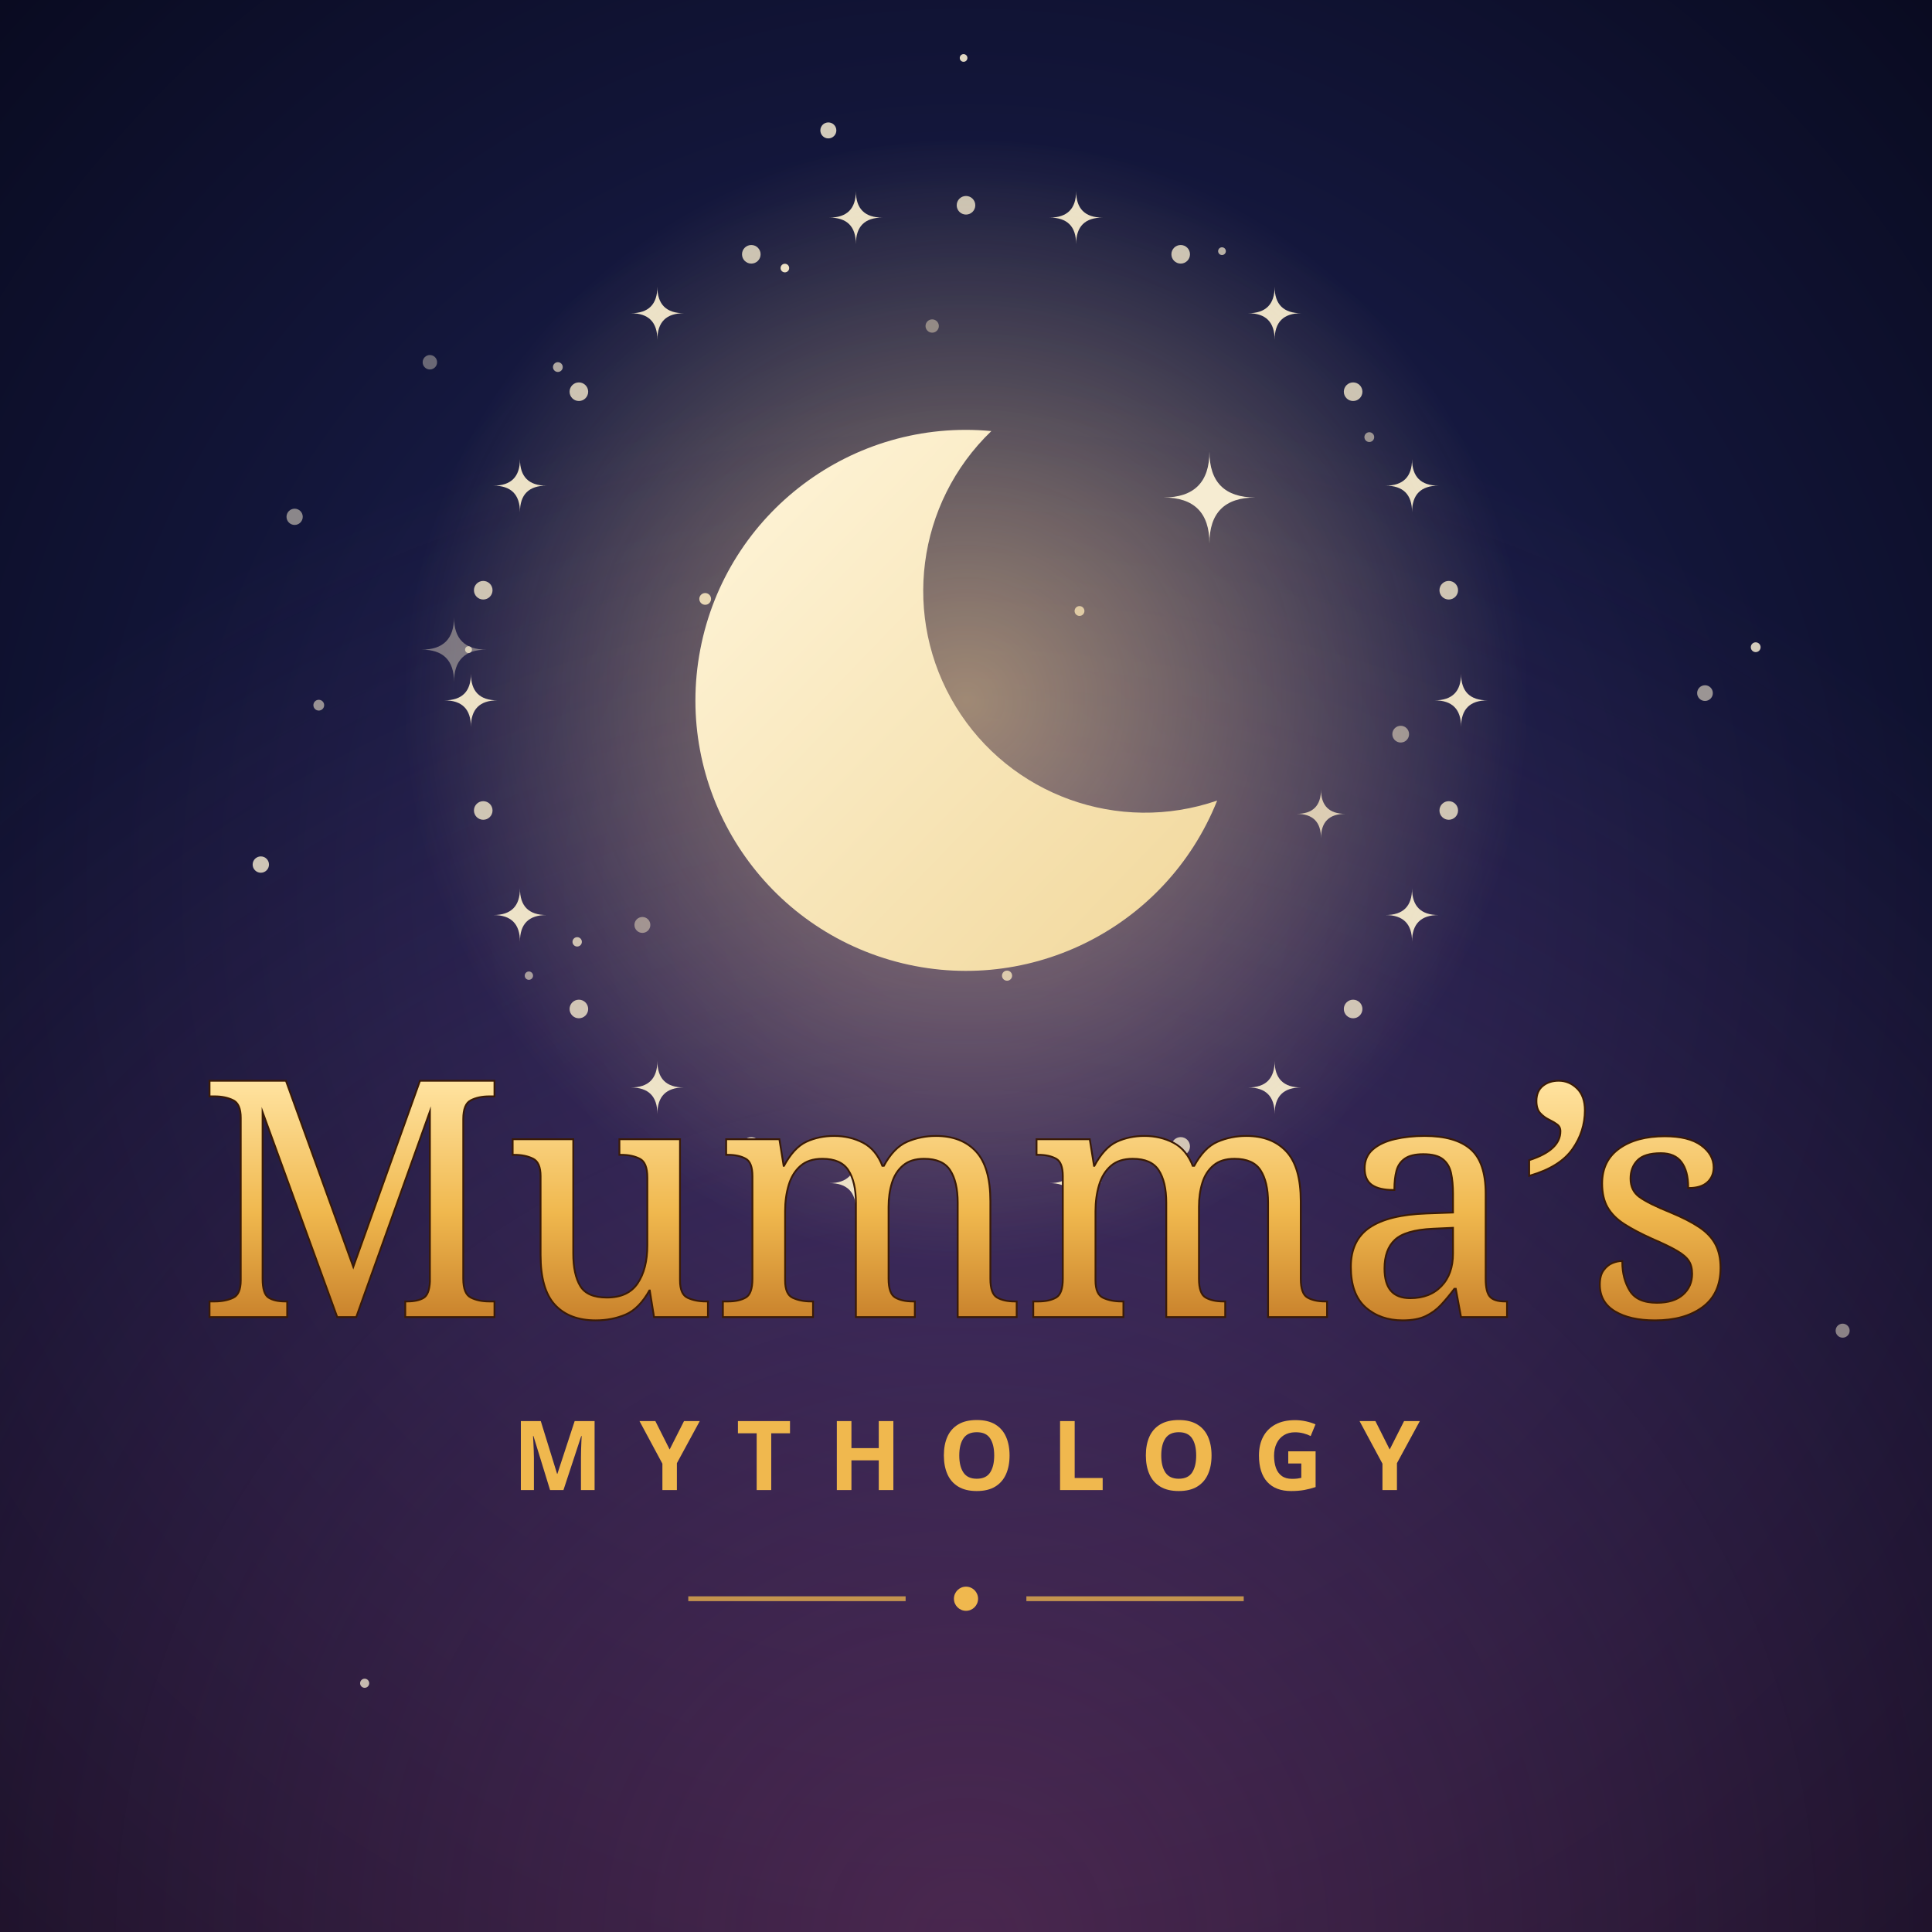
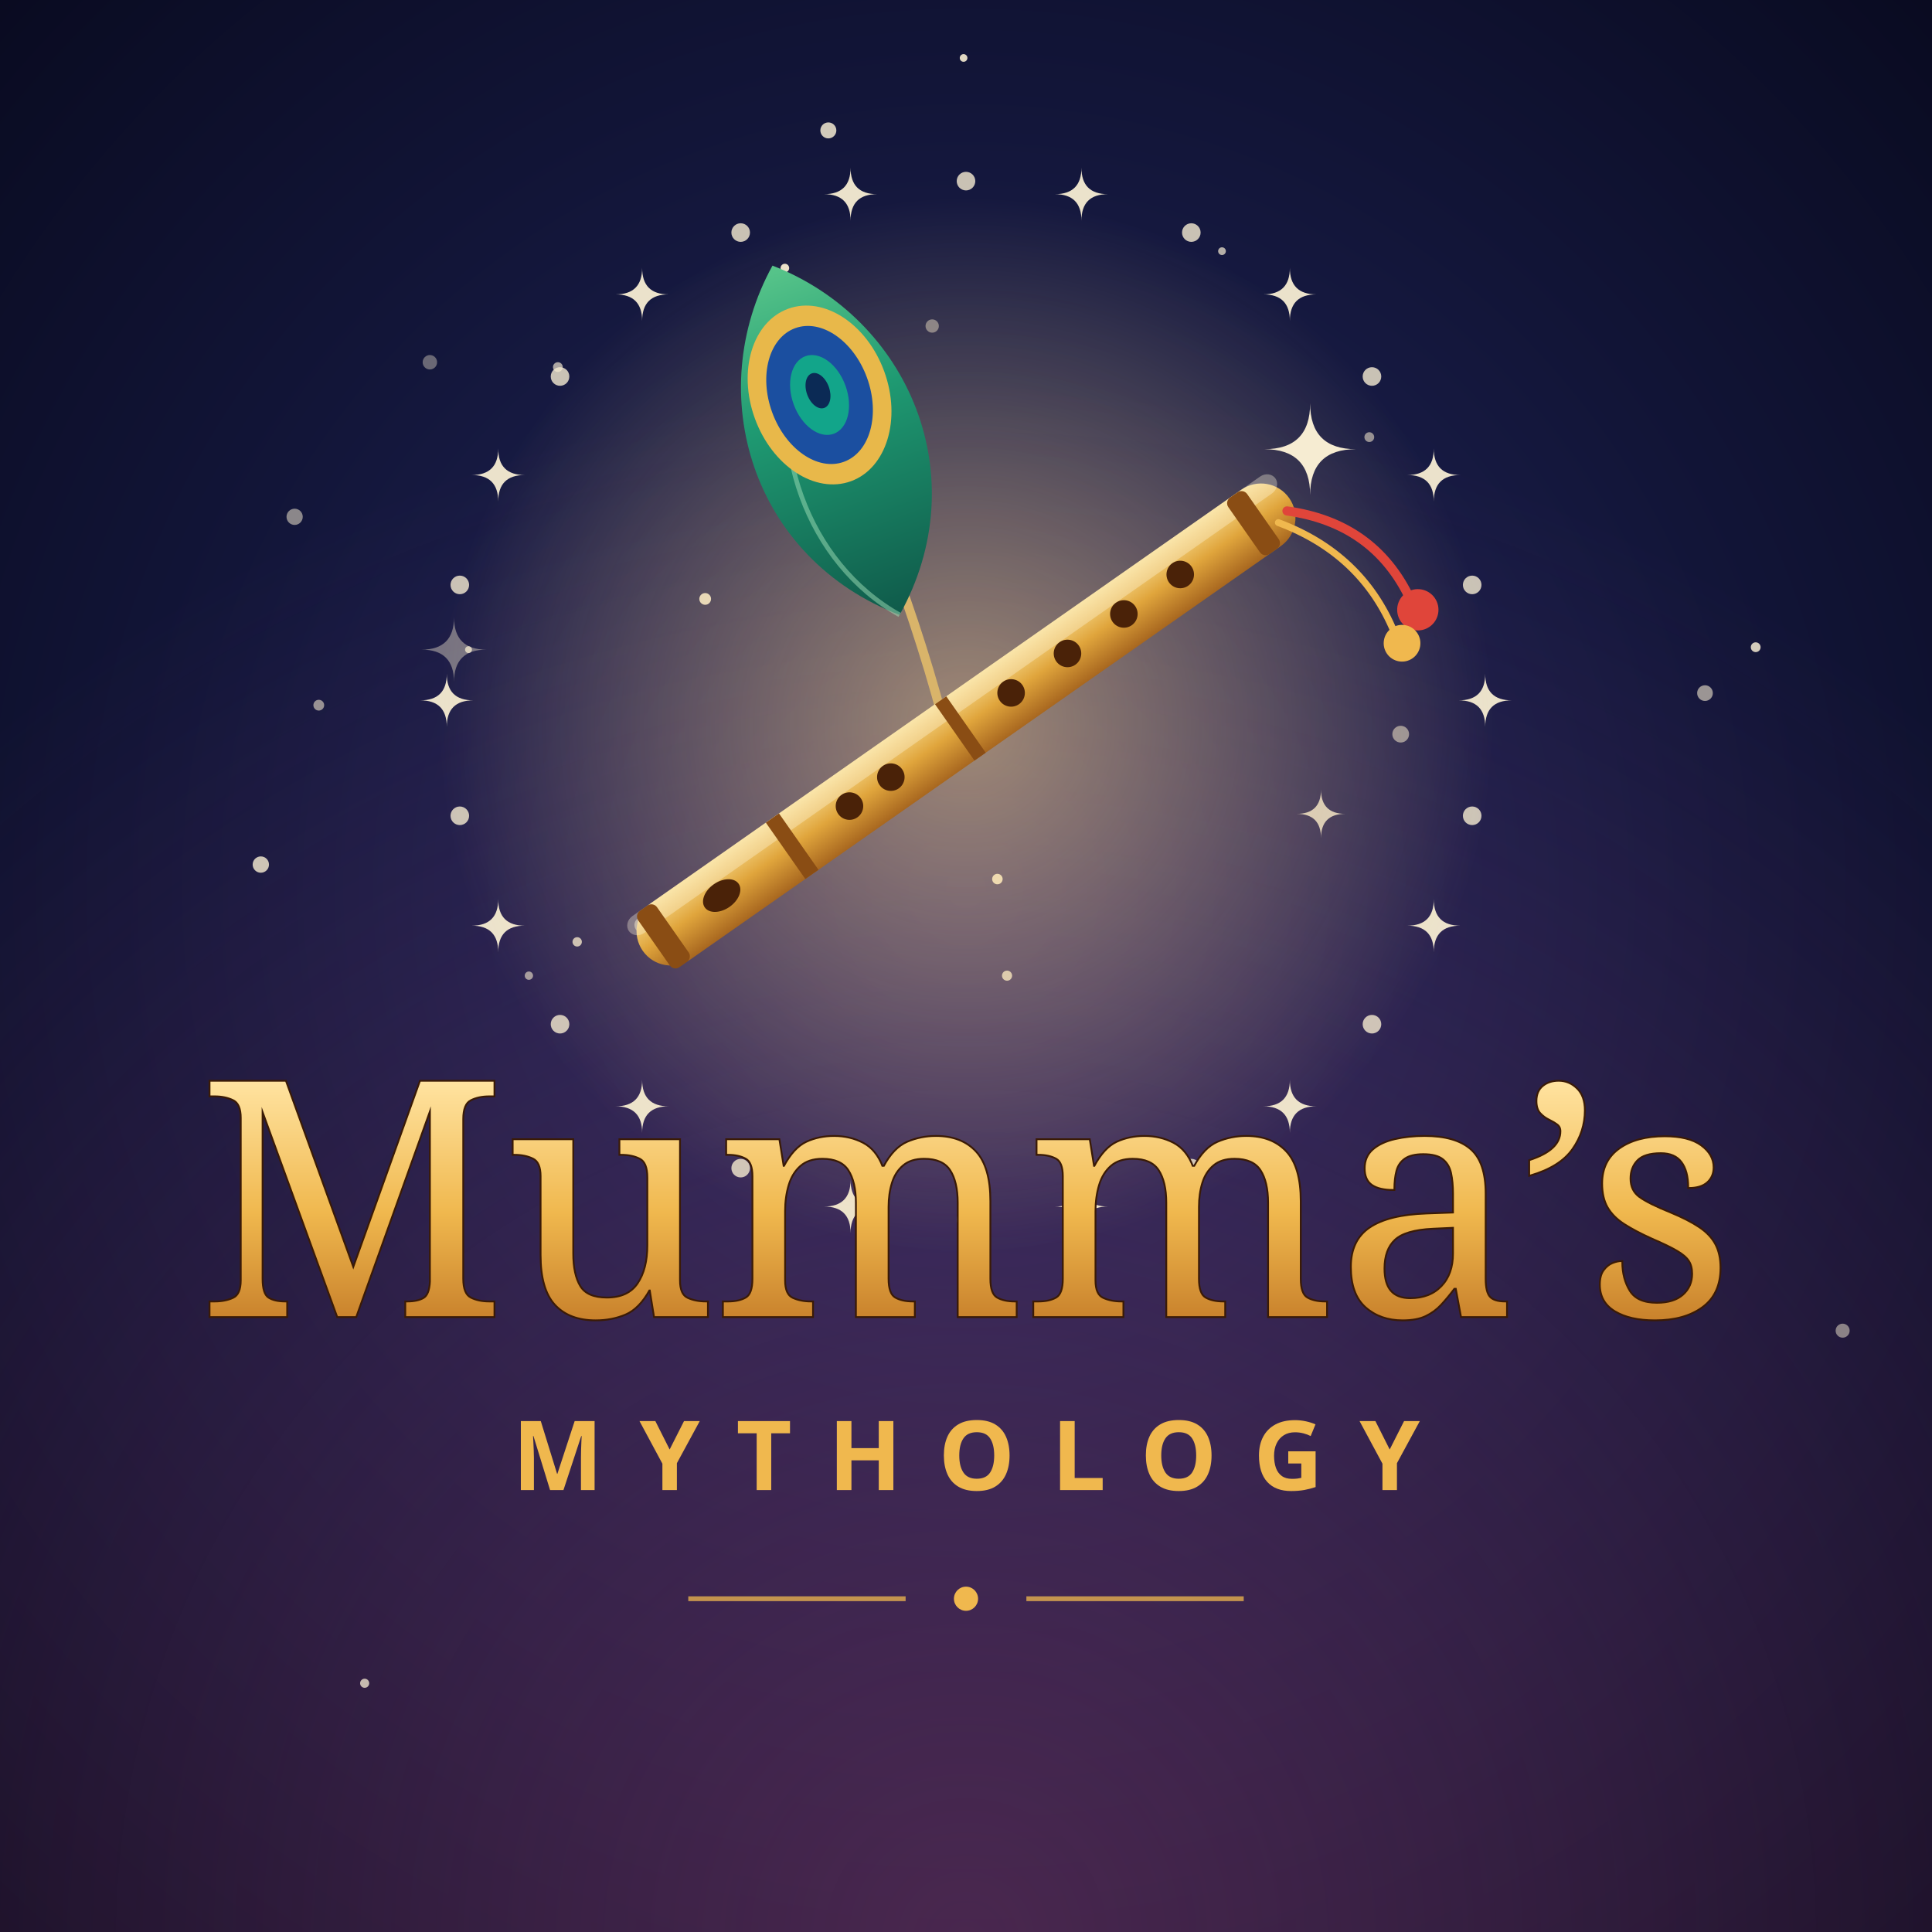
<svg xmlns="http://www.w3.org/2000/svg" viewBox="0 0 800 800" width="800" height="800">
  <defs>
    <style>@font-face{font-family:'Tiro';src:url('../engine/fonts/TiroDevanagariHindi-Regular.ttf')}
@font-face{font-family:'Mukta';font-weight:800;src:url('../engine/fonts/Mukta-ExtraBold.ttf')}
@font-face{font-family:'Mukta';font-weight:700;src:url('../engine/fonts/Mukta-Bold.ttf')}</style>
    <radialGradient id="bg" cx="50%" cy="46%" r="75%">
      <stop offset="0" stop-color="#262a63" />
      <stop offset=".55" stop-color="#121538" />
      <stop offset="1" stop-color="#07081a" />
    </radialGradient>
    <radialGradient id="haze" cx="50%" cy="100%" r="80%">
      <stop offset="0" stop-color="#7a3a6a" stop-opacity=".55" />
      <stop offset="1" stop-color="#7a3a6a" stop-opacity="0" />
    </radialGradient>
    <radialGradient id="glow" cx="50%" cy="50%" r="50%">
      <stop offset="0" stop-color="#ffd98a" stop-opacity=".55" />
      <stop offset="1" stop-color="#ffd98a" stop-opacity="0" />
    </radialGradient>
    <linearGradient id="gold" x1="0" y1="0" x2="0" y2="1">
      <stop offset="0" stop-color="#ffe3a0" />
      <stop offset=".55" stop-color="#f0b84e" />
      <stop offset="1" stop-color="#c9822c" />
+     </linearGradient>
+     <linearGradient id="bamboo" x1="0" y1="0" x2="0" y2="1">
+       <stop offset="0" stop-color="#f8dc8e" />
+       <stop offset=".5" stop-color="#e0a53c" />
+       <stop offset="1" stop-color="#a8671f" />
+     </linearGradient>
+     <linearGradient id="feather" x1="0" y1="1" x2="0" y2="0">
+       <stop offset="0" stop-color="#0f5a4a" />
+       <stop offset=".6" stop-color="#1f9a72" />
+       <stop offset="1" stop-color="#58c58a" />
    </linearGradient>
    <linearGradient id="moon" x1="0" y1="0" x2="1" y2="1">
      <stop offset="0" stop-color="#fff6dc" />
      <stop offset="1" stop-color="#f1d79a" />
    </linearGradient>
  </defs>
  <rect width="800" height="800" fill="url(#bg)" />
  <rect width="800" height="800" fill="url(#haze)" />
  <circle cx="231" cy="152" r="2.024" fill="#f6ecd2" opacity="0.67" />
  <circle cx="194" cy="269" r="1.419" fill="#f6ecd2" opacity="0.77" />
  <path d="M547 326.894Q547 337 557.106 337Q547 337 547 347.106Q547 337 536.894 337Q547 337 547 326.894Z" fill="#f6ecd2" opacity="0.83" />
  <circle cx="727" cy="268" r="2.031" fill="#f6ecd2" opacity="0.85" />
  <circle cx="122" cy="214" r="3.362" fill="#f6ecd2" opacity="0.53" />
  <circle cx="219" cy="404" r="1.724" fill="#f6ecd2" opacity="0.60" />
  <circle cx="292" cy="248" r="2.433" fill="#f6ecd2" opacity="0.90" />
  <circle cx="132" cy="292" r="2.233" fill="#f6ecd2" opacity="0.57" />
  <circle cx="266" cy="383" r="3.294" fill="#f6ecd2" opacity="0.49" />
  <circle cx="413" cy="364" r="2.173" fill="#f6ecd2" opacity="0.91" />
  <circle cx="567" cy="181" r="2.027" fill="#f6ecd2" opacity="0.56" />
  <circle cx="325" cy="111" r="1.784" fill="#f6ecd2" opacity="0.95" />
  <circle cx="506" cy="104" r="1.603" fill="#f6ecd2" opacity="0.71" />
  <path d="M188 255.597Q188 269 201.403 269Q188 269 188 282.403Q188 269 174.597 269Q188 269 188 255.597Z" fill="#f6ecd2" opacity="0.42" />
  <circle cx="151" cy="697" r="1.886" fill="#f6ecd2" opacity="0.76" />
  <circle cx="178" cy="150" r="2.993" fill="#f6ecd2" opacity="0.38" />
  <circle cx="399" cy="24" r="1.588" fill="#f6ecd2" opacity="0.90" />
  <circle cx="763" cy="551" r="2.901" fill="#f6ecd2" opacity="0.50" />
  <circle cx="706" cy="287" r="3.251" fill="#f6ecd2" opacity="0.59" />
  <circle cx="447" cy="253" r="2.037" fill="#f6ecd2" opacity="0.79" />
  <circle cx="580" cy="304" r="3.468" fill="#f6ecd2" opacity="0.54" />
  <circle cx="108" cy="358" r="3.381" fill="#f6ecd2" opacity="0.81" />
  <circle cx="386" cy="135" r="2.758" fill="#f6ecd2" opacity="0.45" />
  <circle cx="417" cy="404" r="2.097" fill="#f6ecd2" opacity="0.80" />
  <circle cx="239" cy="390" r="1.94" fill="#f6ecd2" opacity="0.78" />
  <circle cx="343" cy="54" r="3.314" fill="#f6ecd2" opacity="0.84" />
-   <path d="M605 279Q605 290 616 290Q605 290 605 301Q605 290 594 290Q605 290 605 279Z" fill="#f6ecd2" opacity="0.95" />
-   <circle cx="599.9" cy="335.6" r="3.85" fill="#f6ecd2" opacity="0.8" />
-   <path d="M584.7 367.9Q584.7 378.9 595.7 378.9Q584.7 378.9 584.7 389.9Q584.7 378.9 573.7 378.9Q584.7 378.9 584.7 367.9Z" fill="#f6ecd2" opacity="0.95" />
-   <circle cx="560.3" cy="417.8" r="3.85" fill="#f6ecd2" opacity="0.8" />
-   <path d="M527.8 439.3Q527.8 450.3 538.8 450.3Q527.8 450.3 527.8 461.3Q527.8 450.3 516.8 450.3Q527.8 450.3 527.8 439.3Z" fill="#f6ecd2" opacity="0.95" />
-   <circle cx="488.9" cy="474.7" r="3.85" fill="#f6ecd2" opacity="0.8" />
-   <path d="M445.6 478.9Q445.6 489.9 456.6 489.9Q445.6 489.9 445.6 500.9Q445.6 489.9 434.6 489.9Q445.6 489.9 445.6 478.9Z" fill="#f6ecd2" opacity="0.95" />
-   <circle cx="400.0" cy="495.0" r="3.85" fill="#f6ecd2" opacity="0.8" />
-   <path d="M354.4 478.9Q354.4 489.9 365.4 489.9Q354.4 489.9 354.4 500.9Q354.4 489.9 343.4 489.9Q354.4 489.9 354.4 478.9Z" fill="#f6ecd2" opacity="0.95" />
-   <circle cx="311.1" cy="474.7" r="3.85" fill="#f6ecd2" opacity="0.8" />
-   <path d="M272.2 439.3Q272.2 450.3 283.2 450.3Q272.2 450.3 272.2 461.3Q272.2 450.3 261.2 450.3Q272.2 450.3 272.2 439.3Z" fill="#f6ecd2" opacity="0.95" />
-   <circle cx="239.7" cy="417.8" r="3.85" fill="#f6ecd2" opacity="0.8" />
-   <path d="M215.3 367.9Q215.3 378.9 226.3 378.9Q215.3 378.9 215.3 389.9Q215.3 378.9 204.3 378.9Q215.3 378.9 215.3 367.9Z" fill="#f6ecd2" opacity="0.95" />
-   <circle cx="200.1" cy="335.6" r="3.85" fill="#f6ecd2" opacity="0.8" />
-   <path d="M195 279Q195 290 206 290Q195 290 195 301Q195 290 184 290Q195 290 195 279Z" fill="#f6ecd2" opacity="0.95" />
-   <circle cx="200.1" cy="244.4" r="3.85" fill="#f6ecd2" opacity="0.8" />
-   <path d="M215.3 190.1Q215.3 201.1 226.3 201.1Q215.3 201.1 215.3 212.1Q215.3 201.1 204.3 201.1Q215.3 201.1 215.3 190.1Z" fill="#f6ecd2" opacity="0.95" />
-   <circle cx="239.7" cy="162.2" r="3.85" fill="#f6ecd2" opacity="0.8" />
-   <path d="M272.2 118.7Q272.2 129.7 283.2 129.7Q272.2 129.7 272.2 140.7Q272.2 129.7 261.2 129.7Q272.2 129.7 272.2 118.7Z" fill="#f6ecd2" opacity="0.95" />
-   <circle cx="311.1" cy="105.3" r="3.85" fill="#f6ecd2" opacity="0.8" />
-   <path d="M354.4 79.1Q354.4 90.1 365.4 90.1Q354.4 90.1 354.4 101.1Q354.4 90.1 343.4 90.1Q354.4 90.1 354.4 79.1Z" fill="#f6ecd2" opacity="0.95" />
-   <circle cx="400.0" cy="85.0" r="3.85" fill="#f6ecd2" opacity="0.8" />
-   <path d="M445.6 79.1Q445.6 90.1 456.6 90.1Q445.6 90.1 445.6 101.1Q445.6 90.1 434.6 90.1Q445.6 90.1 445.6 79.1Z" fill="#f6ecd2" opacity="0.95" />
-   <circle cx="488.9" cy="105.3" r="3.85" fill="#f6ecd2" opacity="0.8" />
-   <path d="M527.8 118.7Q527.8 129.7 538.8 129.7Q527.8 129.7 527.8 140.7Q527.8 129.7 516.8 129.7Q527.8 129.7 527.8 118.7Z" fill="#f6ecd2" opacity="0.95" />
-   <circle cx="560.3" cy="162.2" r="3.85" fill="#f6ecd2" opacity="0.8" />
-   <path d="M584.7 190.1Q584.7 201.1 595.7 201.1Q584.7 201.1 584.7 212.1Q584.7 201.1 573.7 201.1Q584.7 201.1 584.7 190.1Z" fill="#f6ecd2" opacity="0.95" />
-   <circle cx="599.9" cy="244.4" r="3.85" fill="#f6ecd2" opacity="0.8" />
-   <circle cx="400" cy="290" r="235.2" fill="url(#glow)" />
-   <path d="M410.5 178.5A112 112 0 1 0 504.0 331.5A91.8 91.8 0 0 1 410.5 178.5Z" fill="url(#moon)" />
-   <path d="M500.8 186.96Q500.8 206 519.84 206Q500.8 206 500.8 225.04Q500.8 206 481.76 206Q500.8 206 500.8 186.96Z" fill="#f6ecd2" opacity="1" />
+   <path d="M615 279Q615 290 626 290Q615 290 615 301Q615 290 604 290Q615 290 615 279Z" fill="#f6ecd2" opacity="0.95" />
+   <circle cx="609.6" cy="337.8" r="3.85" fill="#f6ecd2" opacity="0.8" />
+   <path d="M593.7 372.3Q593.7 383.3 604.7 383.3Q593.7 383.3 593.7 394.3Q593.7 383.3 582.7 383.3Q593.7 383.3 593.7 372.3Z" fill="#f6ecd2" opacity="0.95" />
+   <circle cx="568.1" cy="424.1" r="3.85" fill="#f6ecd2" opacity="0.8" />
+   <path d="M534.1 447.1Q534.1 458.1 545.1 458.1Q534.1 458.1 534.1 469.1Q534.1 458.1 523.1 458.1Q534.1 458.1 534.1 447.1Z" fill="#f6ecd2" opacity="0.95" />
+   <circle cx="493.3" cy="483.7" r="3.85" fill="#f6ecd2" opacity="0.8" />
+   <path d="M447.8 488.6Q447.8 499.6 458.8 499.6Q447.8 499.6 447.8 510.6Q447.8 499.6 436.8 499.6Q447.8 499.6 447.8 488.6Z" fill="#f6ecd2" opacity="0.95" />
+   <circle cx="400.0" cy="505.0" r="3.85" fill="#f6ecd2" opacity="0.8" />
+   <path d="M352.2 488.6Q352.2 499.6 363.2 499.6Q352.2 499.6 352.2 510.6Q352.2 499.6 341.2 499.6Q352.2 499.6 352.2 488.6Z" fill="#f6ecd2" opacity="0.95" />
+   <circle cx="306.7" cy="483.7" r="3.85" fill="#f6ecd2" opacity="0.8" />
+   <path d="M265.9 447.1Q265.9 458.1 276.9 458.1Q265.9 458.1 265.9 469.1Q265.9 458.1 254.9 458.1Q265.9 458.1 265.9 447.1Z" fill="#f6ecd2" opacity="0.95" />
+   <circle cx="231.9" cy="424.1" r="3.85" fill="#f6ecd2" opacity="0.8" />
+   <path d="M206.3 372.3Q206.3 383.3 217.3 383.3Q206.3 383.3 206.3 394.3Q206.3 383.3 195.3 383.3Q206.3 383.3 206.3 372.3Z" fill="#f6ecd2" opacity="0.95" />
+   <circle cx="190.4" cy="337.8" r="3.85" fill="#f6ecd2" opacity="0.8" />
+   <path d="M185 279Q185 290 196 290Q185 290 185 301Q185 290 174 290Q185 290 185 279Z" fill="#f6ecd2" opacity="0.95" />
+   <circle cx="190.4" cy="242.2" r="3.85" fill="#f6ecd2" opacity="0.8" />
+   <path d="M206.3 185.7Q206.3 196.7 217.3 196.7Q206.3 196.7 206.3 207.7Q206.3 196.7 195.3 196.7Q206.3 196.7 206.3 185.7Z" fill="#f6ecd2" opacity="0.95" />
+   <circle cx="231.9" cy="155.9" r="3.85" fill="#f6ecd2" opacity="0.8" />
+   <path d="M265.9 110.9Q265.9 121.9 276.9 121.9Q265.9 121.9 265.9 132.9Q265.9 121.9 254.9 121.9Q265.9 121.9 265.9 110.9Z" fill="#f6ecd2" opacity="0.95" />
+   <circle cx="306.7" cy="96.3" r="3.85" fill="#f6ecd2" opacity="0.8" />
+   <path d="M352.2 69.4Q352.2 80.4 363.2 80.4Q352.2 80.4 352.2 91.4Q352.2 80.4 341.2 80.4Q352.2 80.4 352.2 69.4Z" fill="#f6ecd2" opacity="0.95" />
+   <circle cx="400.0" cy="75.0" r="3.85" fill="#f6ecd2" opacity="0.8" />
+   <path d="M447.8 69.4Q447.8 80.4 458.8 80.4Q447.8 80.4 447.8 91.4Q447.8 80.4 436.8 80.4Q447.8 80.4 447.8 69.4Z" fill="#f6ecd2" opacity="0.95" />
+   <circle cx="493.3" cy="96.3" r="3.85" fill="#f6ecd2" opacity="0.8" />
+   <path d="M534.1 110.9Q534.1 121.9 545.1 121.9Q534.1 121.9 534.1 132.9Q534.1 121.9 523.1 121.9Q534.1 121.9 534.1 110.9Z" fill="#f6ecd2" opacity="0.95" />
+   <circle cx="568.1" cy="155.9" r="3.85" fill="#f6ecd2" opacity="0.8" />
+   <path d="M593.7 185.7Q593.7 196.7 604.7 196.7Q593.7 196.7 593.7 207.7Q593.7 196.7 582.7 196.7Q593.7 196.7 593.7 185.7Z" fill="#f6ecd2" opacity="0.95" />
+   <circle cx="609.6" cy="242.2" r="3.85" fill="#f6ecd2" opacity="0.8" />
+   <circle cx="400" cy="300" r="218.5" fill="url(#glow)" />
+   <g transform="translate(400 300) scale(0.95)">
+     <g transform="translate(-5 18) rotate(-20)">
+       <path d="M0 0Q10 -85 0 -178" fill="none" stroke="#d9b46a" stroke-width="4" stroke-linecap="round" />
+       <path d="M0 -70C-52 -115 -48 -190 0 -232C48 -190 52 -115 0 -70Z" fill="url(#feather)" />
+       <path d="M0 -70C-30 -105 -30 -160 0 -200" fill="none" stroke="#9fe0b8" stroke-width="2" opacity=".5" />
+       <ellipse cx="0" cy="-172" rx="30" ry="40" fill="#e8b84a" />
+       <ellipse cx="0" cy="-172" rx="22" ry="31" fill="#1b4fa0" />
+       <ellipse cx="0" cy="-172" rx="12" ry="18" fill="#12a58a" />
+       <ellipse cx="0" cy="-174" rx="5" ry="8" fill="#0b2a55" />
+     </g>
+     <g transform="rotate(-35)">
+       <rect x="-172" y="-15" width="344" height="30" rx="15" fill="url(#bamboo)" />
+       <rect x="-172" y="-15" width="344" height="9" rx="5" fill="#fff6dc" opacity=".35" />
+       <g fill="#8a4d14">
+         <rect x="-166" y="-15" width="10" height="30" rx="3" />
+         <rect x="-96" y="-15" width="7" height="30" />
+         <rect x="148" y="-15" width="10" height="30" rx="3" />
+         <rect x="-6" y="-15" width="6" height="30" />
+       </g>
+       <ellipse cx="-130" cy="0" rx="9" ry="6" fill="#4a2208" />
+       <g fill="#4a2208">
+         <circle cx="-40" cy="0" r="6" />
+         <circle cx="-8" cy="0" r="0" />
+         <circle cx="24" cy="0" r="6" />
+         <circle cx="54" cy="0" r="6" />
+         <circle cx="84" cy="0" r="6" />
+         <circle cx="114" cy="0" r="6" />
+         <circle cx="-62" cy="0" r="6" />
+       </g>
+       <path d="M168 4Q196 30 190 66" fill="none" stroke="#e0453a" stroke-width="4" stroke-linecap="round" />
+       <path d="M162 6Q184 38 176 74" fill="none" stroke="#f0b84e" stroke-width="3" stroke-linecap="round" />
+       <circle cx="190" cy="72" r="9" fill="#e0453a" />
+       <circle cx="176" cy="80" r="8" fill="#f0b84e" />
+     </g>
+   </g>
+   <path d="M542.5 167Q542.5 186 561.5 186Q542.5 186 542.5 205Q542.5 186 523.5 186Q542.5 186 542.5 167Z" fill="#f6ecd2" opacity="1" />
  <text x="400" y="545" text-anchor="middle" font-family="Tiro,serif" font-size="136" fill="url(#gold)" stroke="#3a1a05" stroke-width="1.5" paint-order="stroke">Mumma’s</text>
  <text x="400" y="617" text-anchor="middle" font-family="Mukta,sans-serif" font-weight="800" font-size="40" letter-spacing="15" fill="#f0b84e">MYTHOLOGY</text>
  <g stroke="#f0b84e" stroke-width="2" opacity=".75">
    <path d="M285 662H375M425 662H515" />
  </g>
  <circle cx="400" cy="662" r="5" fill="#f0b84e" />
</svg>
